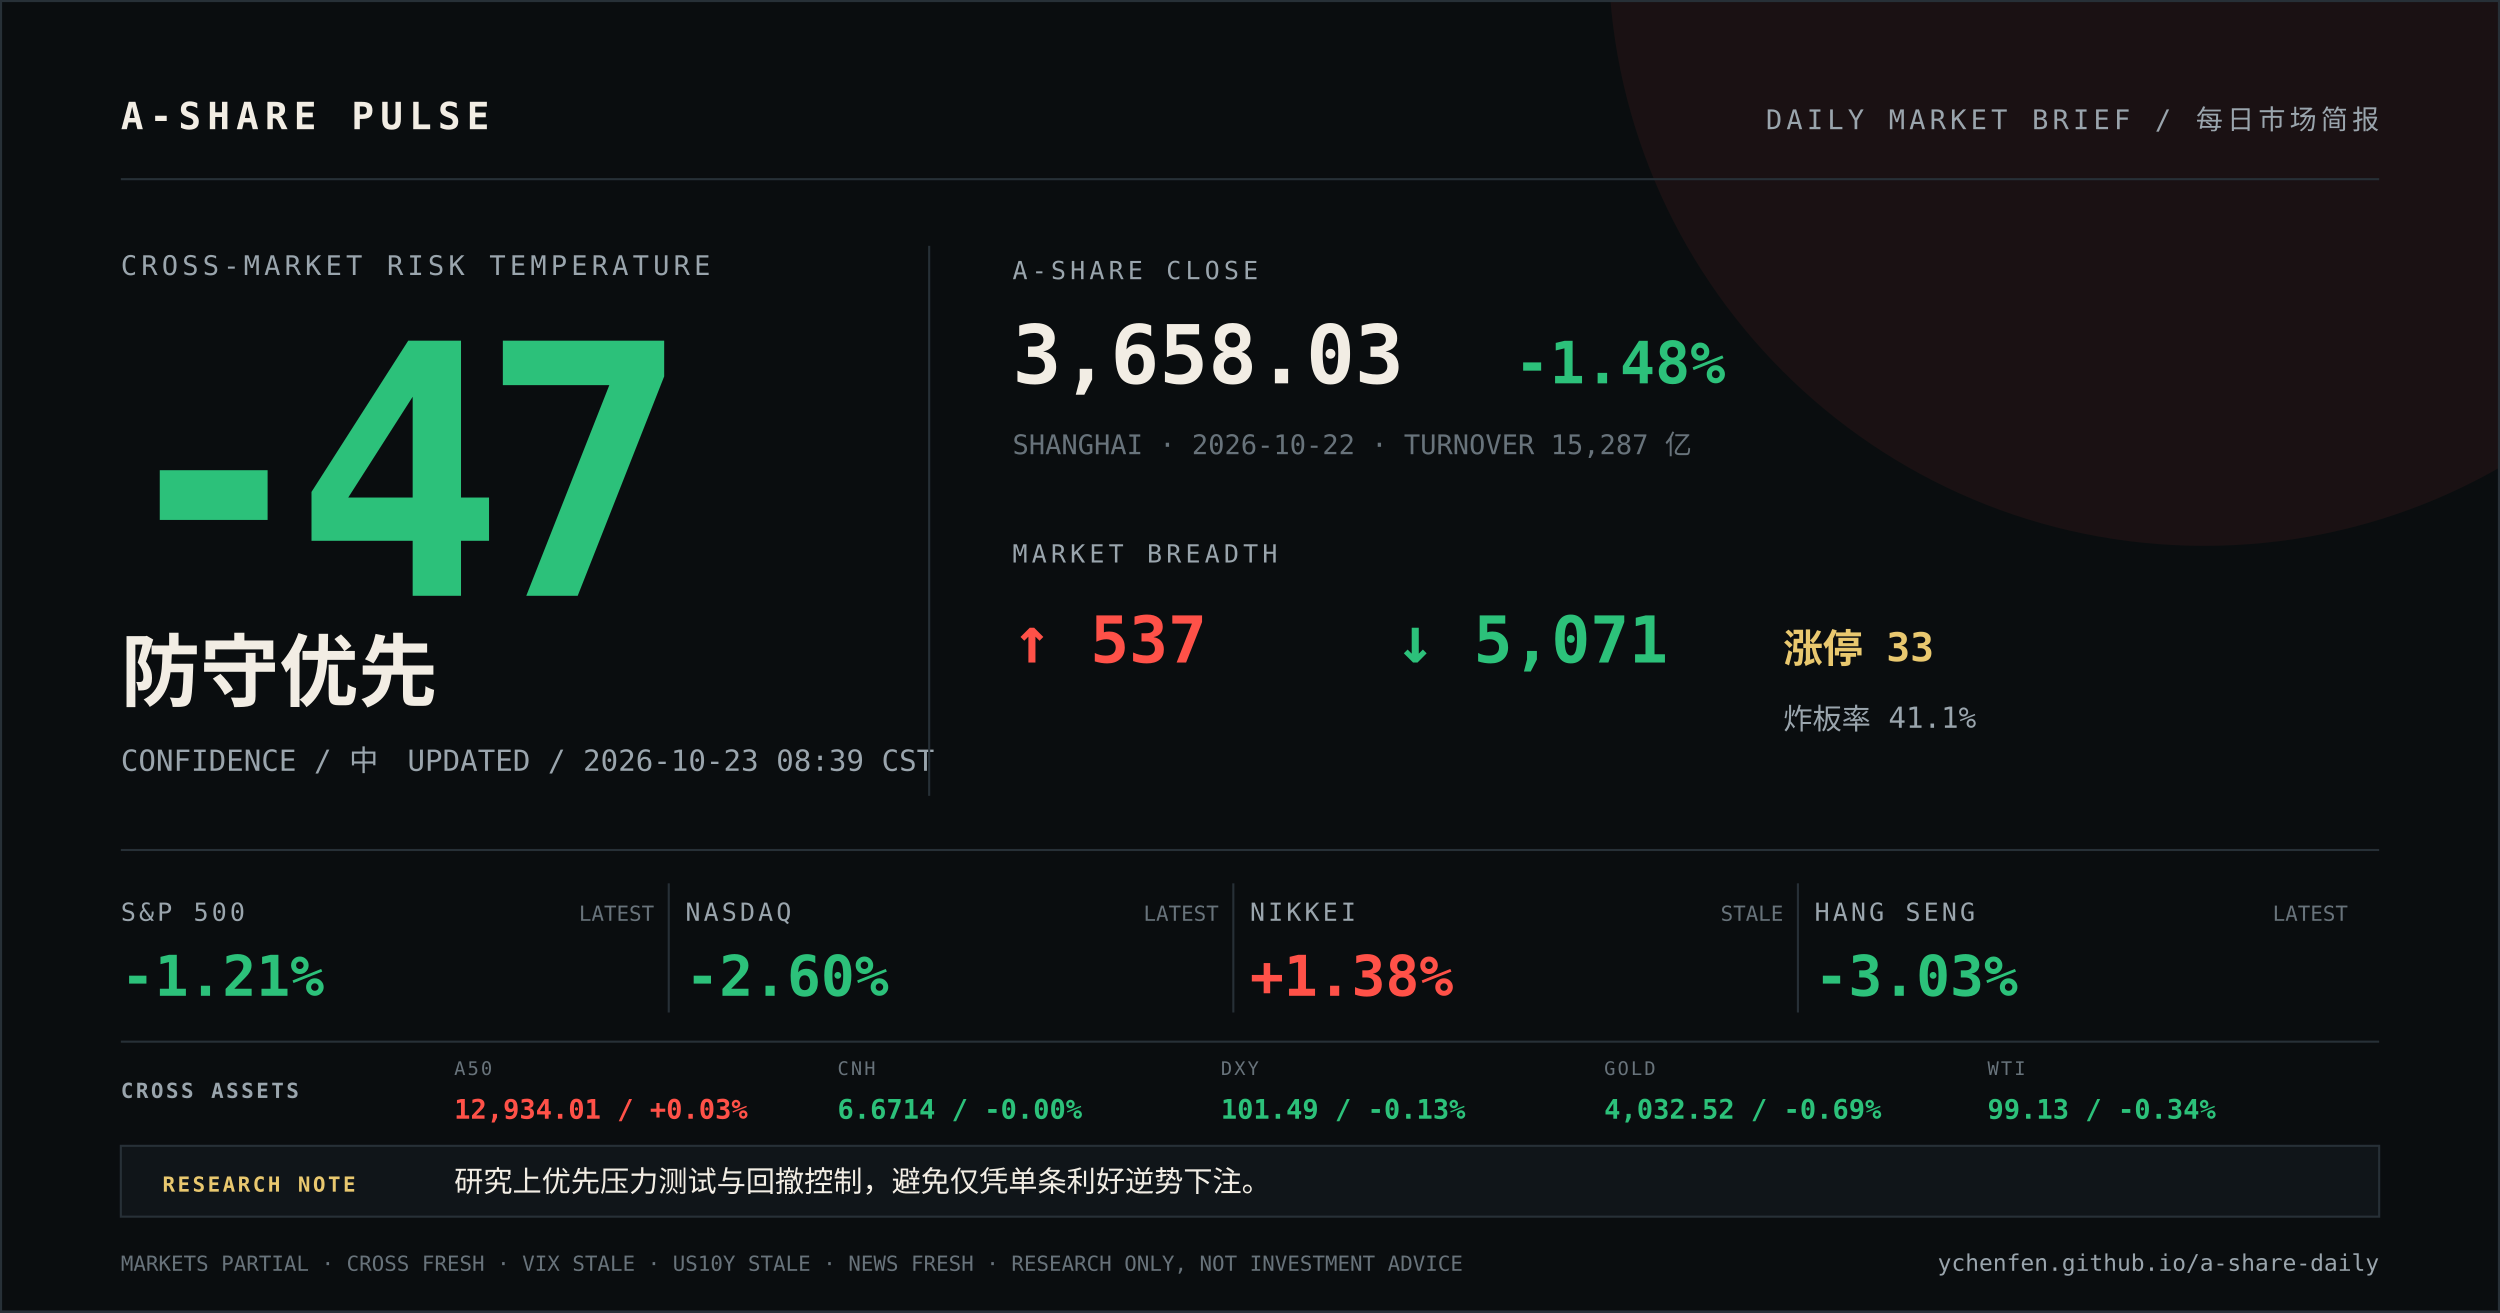
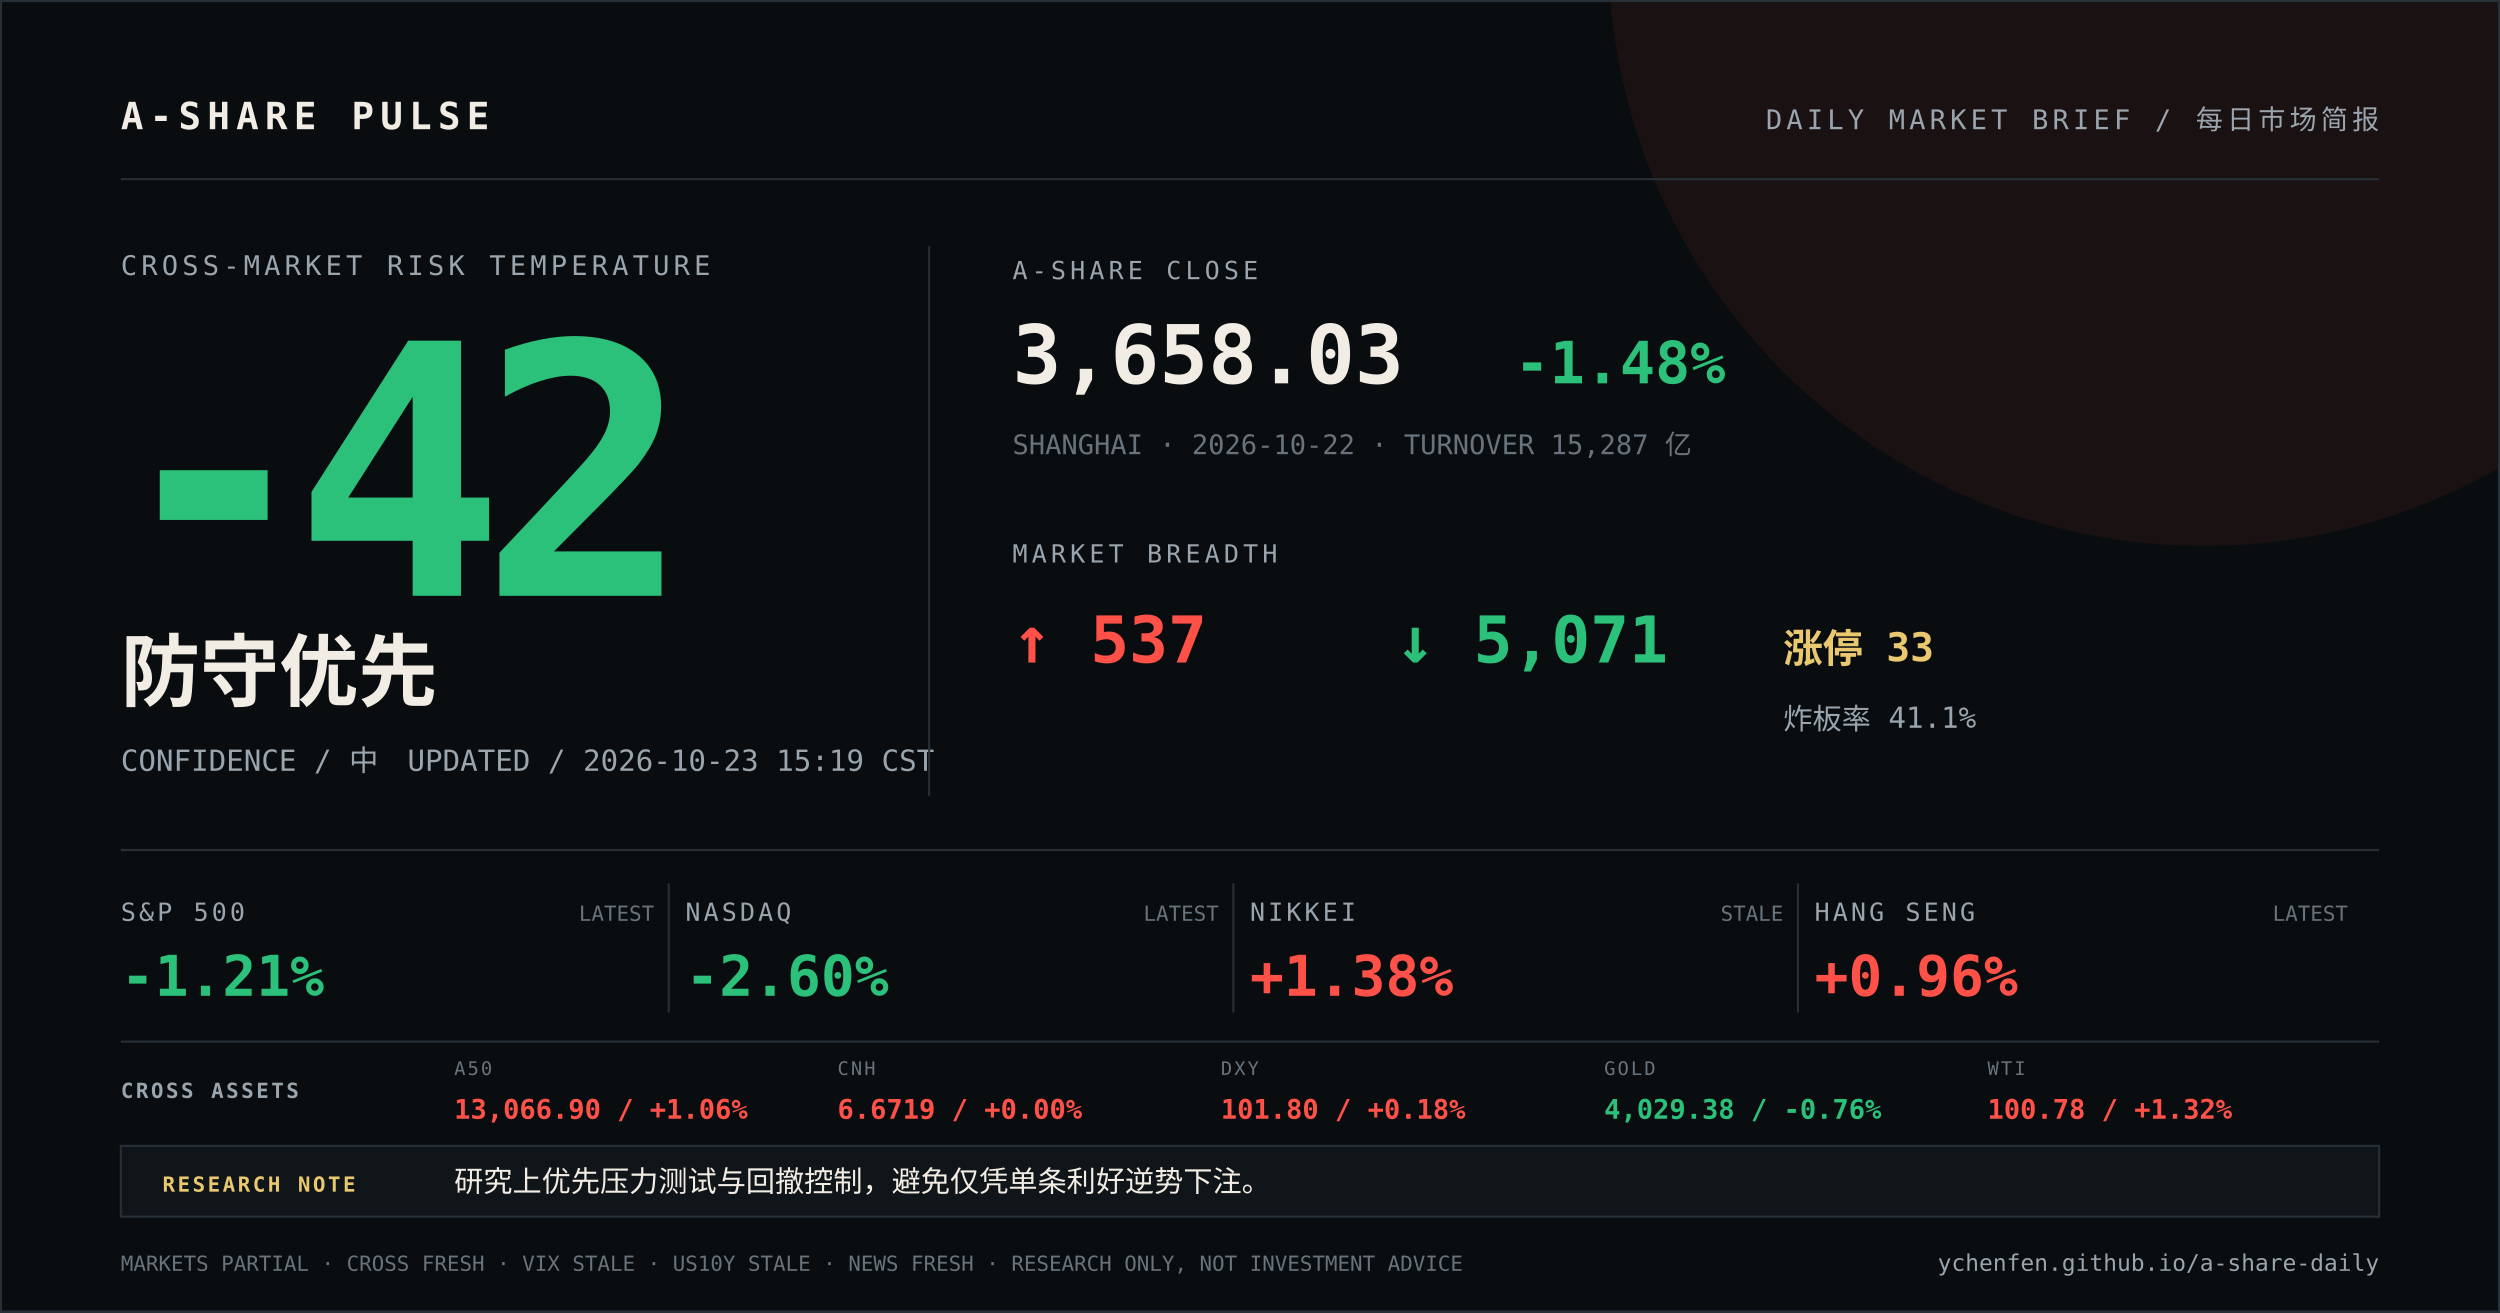
<svg xmlns="http://www.w3.org/2000/svg" width="1200" height="630" viewBox="0 0 1200 630">
  <rect width="1200" height="630" fill="#0a0d0f" />
  <circle cx="1058" cy="-24" r="286" fill="#ff5148" opacity="0.07" />
  <path d="M0 0H1200V630H0Z" fill="none" stroke="#273037" stroke-width="2" />
  <g font-family="DIN Alternate, SFMono-Regular, Menlo, monospace">
    <text x="58" y="62" fill="#f2ede4" font-size="18" font-weight="700" letter-spacing="3">A-SHARE PULSE</text>
    <text x="1142" y="62" fill="#9aa5ad" font-size="13" text-anchor="end" letter-spacing="2">DAILY MARKET BRIEF / 每日市场简报</text>
    <line x1="58" y1="86" x2="1142" y2="86" stroke="#273037" />
    <text x="58" y="132" fill="#9aa5ad" font-size="13" letter-spacing="2">CROSS-MARKET RISK TEMPERATURE</text>
-     <text x="52" y="286" fill="#2cc17a" font-size="168" font-weight="800" letter-spacing="-12">-47</text>
+     <text x="52" y="286" fill="#2cc17a" font-size="168" font-weight="800" letter-spacing="-12">-42</text>
    <text x="58" y="336" fill="#f2ede4" font-size="38" font-weight="700">防守优先</text>
-     <text x="58" y="370" fill="#9aa5ad" font-size="14">CONFIDENCE / 中　UPDATED / 2026-10-23 08:39 CST</text>
+     <text x="58" y="370" fill="#9aa5ad" font-size="14">CONFIDENCE / 中　UPDATED / 2026-10-23 15:19 CST</text>
    <line x1="446" y1="118" x2="446" y2="382" stroke="#273037" />
    <text x="486" y="134" fill="#9aa5ad" font-size="12" letter-spacing="2">A-SHARE CLOSE</text>
    <text x="486" y="184" fill="#f2ede4" font-size="39" font-weight="700">3,658.03</text>
    <text x="727" y="184" fill="#2cc17a" font-size="28" font-weight="700">-1.48%</text>
    <text x="486" y="218" fill="#68737b" font-size="13">SHANGHAI · 2026-10-22 · TURNOVER 15,287 亿</text>
    <text x="486" y="270" fill="#9aa5ad" font-size="12" letter-spacing="2">MARKET BREADTH</text>
    <text x="486" y="318" fill="#ff5148" font-size="31" font-weight="700">↑ 537</text>
    <text x="670" y="318" fill="#2cc17a" font-size="31" font-weight="700">↓ 5,071</text>
    <text x="856" y="318" fill="#e9c86f" font-size="19" font-weight="700">涨停 33</text>
    <text x="856" y="350" fill="#9aa5ad" font-size="14">炸板率 41.1%</text>
    <line x1="58" y1="408" x2="1142" y2="408" stroke="#273037" />
    <text x="58" y="442" fill="#9aa5ad" font-size="12" letter-spacing="1.5">S&amp;P 500</text>
    <text x="58" y="478" fill="#2cc17a" font-size="27" font-weight="700">-1.21%</text>
    <text x="314" y="442" fill="#68737b" font-size="10" text-anchor="end">LATEST</text>
    <line x1="321" y1="424" x2="321" y2="486" stroke="#273037" />
    <text x="329" y="442" fill="#9aa5ad" font-size="12" letter-spacing="1.5">NASDAQ</text>
    <text x="329" y="478" fill="#2cc17a" font-size="27" font-weight="700">-2.60%</text>
    <text x="585" y="442" fill="#68737b" font-size="10" text-anchor="end">LATEST</text>
    <line x1="592" y1="424" x2="592" y2="486" stroke="#273037" />
    <text x="600" y="442" fill="#9aa5ad" font-size="12" letter-spacing="1.5">NIKKEI</text>
    <text x="600" y="478" fill="#ff5148" font-size="27" font-weight="700">+1.38%</text>
    <text x="856" y="442" fill="#68737b" font-size="10" text-anchor="end">STALE</text>
    <line x1="863" y1="424" x2="863" y2="486" stroke="#273037" />
    <text x="871" y="442" fill="#9aa5ad" font-size="12" letter-spacing="1.5">HANG SENG</text>
-     <text x="871" y="478" fill="#2cc17a" font-size="27" font-weight="700">-3.03%</text>
+     <text x="871" y="478" fill="#ff5148" font-size="27" font-weight="700">+0.96%</text>
    <text x="1127" y="442" fill="#68737b" font-size="10" text-anchor="end">LATEST</text>
    <line x1="58" y1="500" x2="1142" y2="500" stroke="#273037" />
    <text x="58" y="527" fill="#9aa5ad" font-size="10" font-weight="700" letter-spacing="1.2">CROSS ASSETS</text>
    <text x="218" y="516" fill="#68737b" font-size="9" letter-spacing="1">A50</text>
-     <text x="218" y="537" fill="#ff5148" font-size="13" font-weight="700">12,934.01 / +0.03%</text>
+     <text x="218" y="537" fill="#ff5148" font-size="13" font-weight="700">13,066.90 / +1.06%</text>
    <text x="402" y="516" fill="#68737b" font-size="9" letter-spacing="1">CNH</text>
-     <text x="402" y="537" fill="#2cc17a" font-size="13" font-weight="700">6.6714 / -0.00%</text>
+     <text x="402" y="537" fill="#ff5148" font-size="13" font-weight="700">6.6719 / +0.00%</text>
    <text x="586" y="516" fill="#68737b" font-size="9" letter-spacing="1">DXY</text>
-     <text x="586" y="537" fill="#2cc17a" font-size="13" font-weight="700">101.49 / -0.13%</text>
+     <text x="586" y="537" fill="#ff5148" font-size="13" font-weight="700">101.80 / +0.18%</text>
    <text x="770" y="516" fill="#68737b" font-size="9" letter-spacing="1">GOLD</text>
-     <text x="770" y="537" fill="#2cc17a" font-size="13" font-weight="700">4,032.52 / -0.69%</text>
+     <text x="770" y="537" fill="#2cc17a" font-size="13" font-weight="700">4,029.38 / -0.76%</text>
    <text x="954" y="516" fill="#68737b" font-size="9" letter-spacing="1">WTI</text>
-     <text x="954" y="537" fill="#2cc17a" font-size="13" font-weight="700">99.13 / -0.34%</text>
+     <text x="954" y="537" fill="#ff5148" font-size="13" font-weight="700">100.78 / +1.32%</text>
    <rect x="58" y="550" width="1084" height="34" fill="#101519" stroke="#273037" />
    <text x="78" y="572" fill="#e9c86f" font-size="10" font-weight="700" letter-spacing="1.2">RESEARCH NOTE</text>
    <text x="218" y="572" fill="#f2ede4" font-size="14">研究上优先压力测试与回撤控制，避免仅凭单条利好逆势下注。</text>
    <text x="58" y="610" fill="#68737b" font-size="10">MARKETS PARTIAL · CROSS FRESH · VIX STALE · US10Y STALE · NEWS FRESH · RESEARCH ONLY, NOT INVESTMENT ADVICE</text>
    <text x="1142" y="610" fill="#9aa5ad" font-size="11" text-anchor="end">ychenfen.github.io/a-share-daily</text>
  </g>
</svg>
